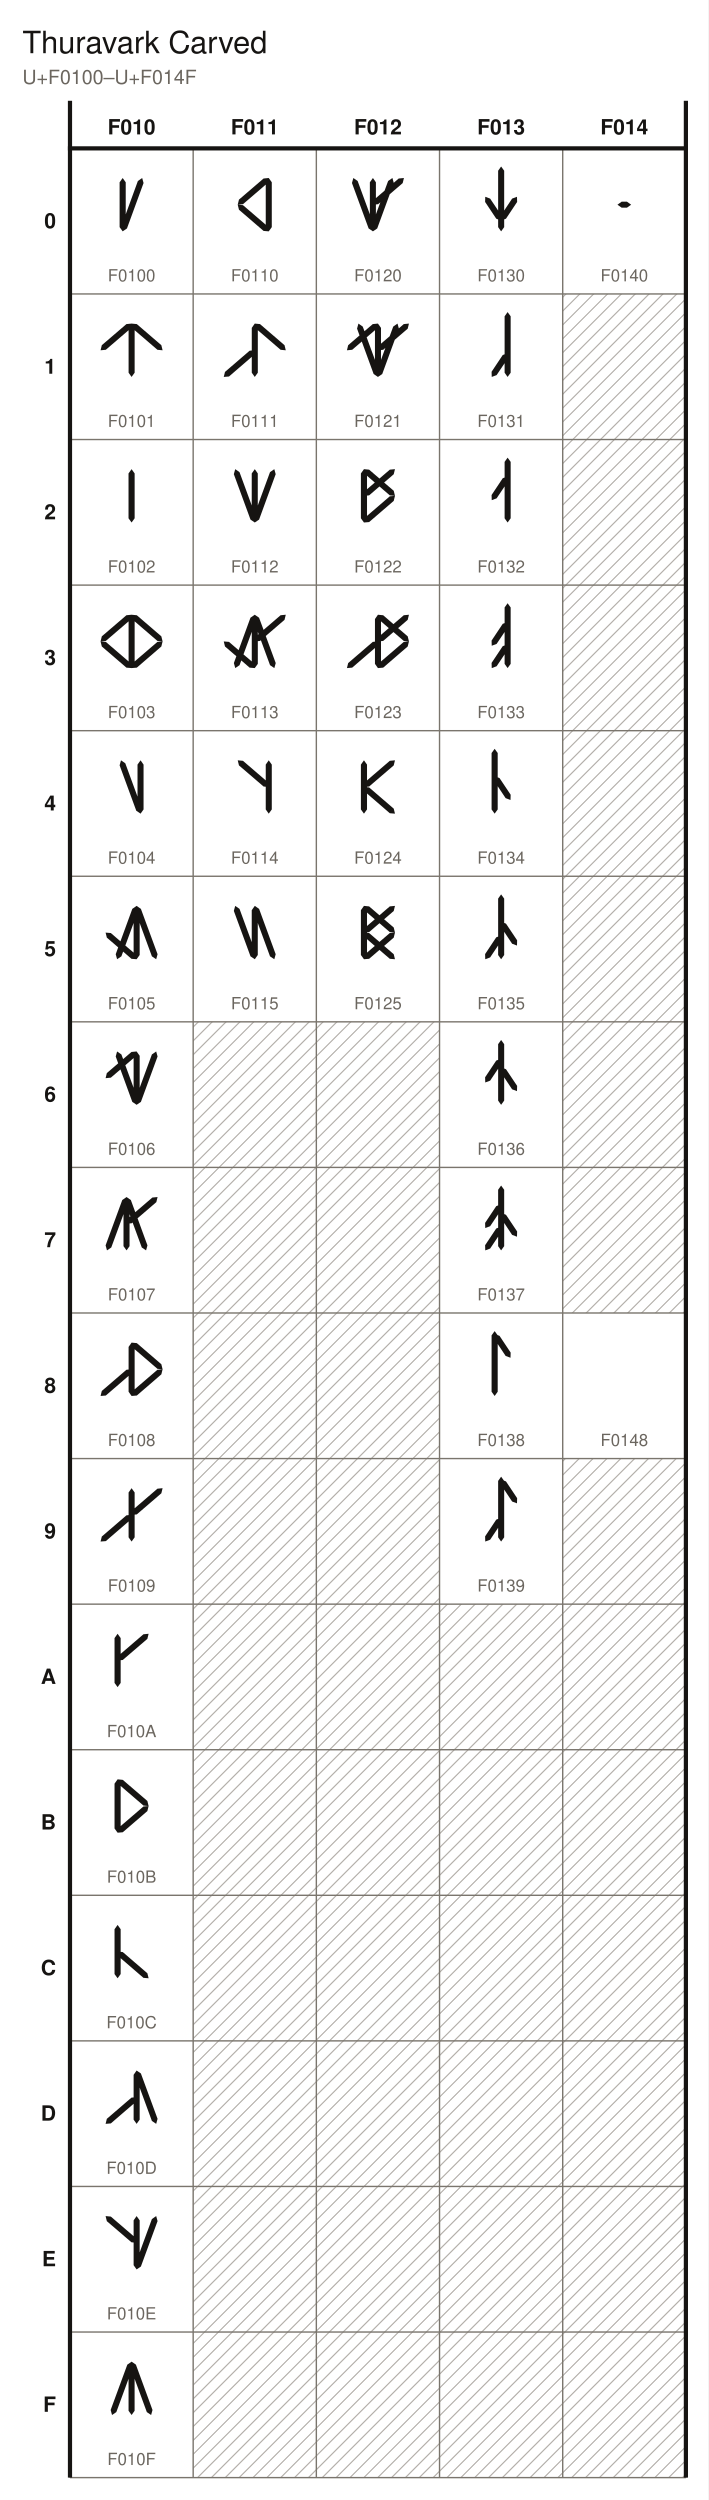
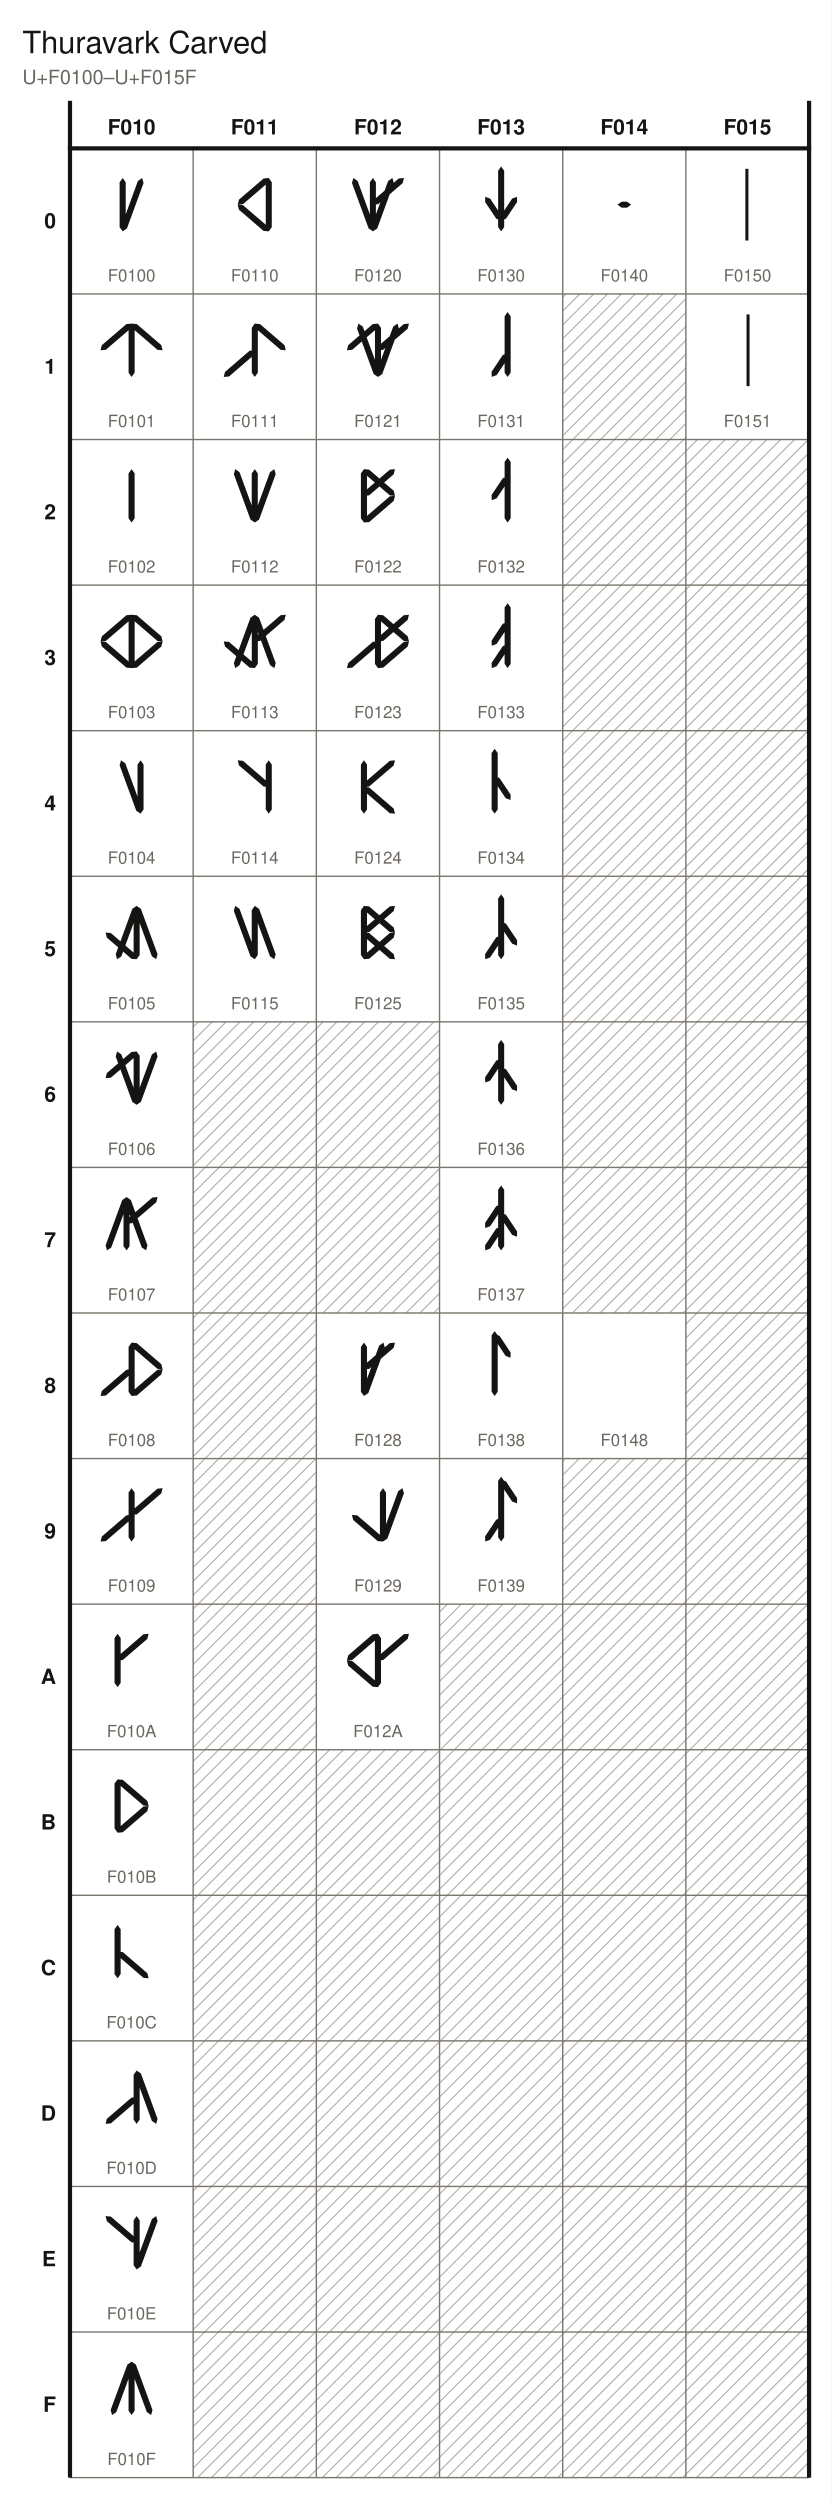
- <svg xmlns="http://www.w3.org/2000/svg" width="506" height="1786" viewBox="0 0 506 1786">
+ <svg xmlns="http://www.w3.org/2000/svg" width="594" height="1786" viewBox="0 0 594 1786">
  <defs>
    <pattern id="hatch" width="7" height="7" patternUnits="userSpaceOnUse" patternTransform="rotate(45)">
      <line x1="0" y1="0" x2="0" y2="7" stroke="#8d877e" stroke-width="1" />
    </pattern>
  </defs>
-   <rect width="506" height="1786" fill="#ffffff" />
+   <rect width="594" height="1786" fill="#ffffff" />
  <text x="16" y="38" font-family="Helvetica, Arial, sans-serif" font-size="22" fill="#161412">Thuravark Carved</text>
-   <text x="16" y="60" font-family="Helvetica, Arial, sans-serif" font-size="14" fill="#6b665f">U+F0100–U+F014F</text>
+   <text x="16" y="60" font-family="Helvetica, Arial, sans-serif" font-size="14" fill="#6b665f">U+F0100–U+F015F</text>
  <text x="94.0" y="96" text-anchor="middle" font-family="Helvetica, Arial, sans-serif" font-size="15" font-weight="bold" fill="#161412">F010</text>
  <text x="182.0" y="96" text-anchor="middle" font-family="Helvetica, Arial, sans-serif" font-size="15" font-weight="bold" fill="#161412">F011</text>
  <text x="270.0" y="96" text-anchor="middle" font-family="Helvetica, Arial, sans-serif" font-size="15" font-weight="bold" fill="#161412">F012</text>
  <text x="358.0" y="96" text-anchor="middle" font-family="Helvetica, Arial, sans-serif" font-size="15" font-weight="bold" fill="#161412">F013</text>
  <text x="446.0" y="96" text-anchor="middle" font-family="Helvetica, Arial, sans-serif" font-size="15" font-weight="bold" fill="#161412">F014</text>
+   <text x="534.0" y="96" text-anchor="middle" font-family="Helvetica, Arial, sans-serif" font-size="15" font-weight="bold" fill="#161412">F015</text>
  <text x="40" y="163.0" text-anchor="end" font-family="Helvetica, Arial, sans-serif" font-size="15" font-weight="bold" fill="#161412">0</text>
  <text x="40" y="267.0" text-anchor="end" font-family="Helvetica, Arial, sans-serif" font-size="15" font-weight="bold" fill="#161412">1</text>
  <text x="40" y="371.0" text-anchor="end" font-family="Helvetica, Arial, sans-serif" font-size="15" font-weight="bold" fill="#161412">2</text>
  <text x="40" y="475.0" text-anchor="end" font-family="Helvetica, Arial, sans-serif" font-size="15" font-weight="bold" fill="#161412">3</text>
  <text x="40" y="579.0" text-anchor="end" font-family="Helvetica, Arial, sans-serif" font-size="15" font-weight="bold" fill="#161412">4</text>
  <text x="40" y="683.0" text-anchor="end" font-family="Helvetica, Arial, sans-serif" font-size="15" font-weight="bold" fill="#161412">5</text>
  <text x="40" y="787.0" text-anchor="end" font-family="Helvetica, Arial, sans-serif" font-size="15" font-weight="bold" fill="#161412">6</text>
  <text x="40" y="891.0" text-anchor="end" font-family="Helvetica, Arial, sans-serif" font-size="15" font-weight="bold" fill="#161412">7</text>
  <text x="40" y="995.0" text-anchor="end" font-family="Helvetica, Arial, sans-serif" font-size="15" font-weight="bold" fill="#161412">8</text>
  <text x="40" y="1099.0" text-anchor="end" font-family="Helvetica, Arial, sans-serif" font-size="15" font-weight="bold" fill="#161412">9</text>
  <text x="40" y="1203.0" text-anchor="end" font-family="Helvetica, Arial, sans-serif" font-size="15" font-weight="bold" fill="#161412">A</text>
  <text x="40" y="1307.0" text-anchor="end" font-family="Helvetica, Arial, sans-serif" font-size="15" font-weight="bold" fill="#161412">B</text>
  <text x="40" y="1411.0" text-anchor="end" font-family="Helvetica, Arial, sans-serif" font-size="15" font-weight="bold" fill="#161412">C</text>
  <text x="40" y="1515.0" text-anchor="end" font-family="Helvetica, Arial, sans-serif" font-size="15" font-weight="bold" fill="#161412">D</text>
  <text x="40" y="1619.0" text-anchor="end" font-family="Helvetica, Arial, sans-serif" font-size="15" font-weight="bold" fill="#161412">E</text>
  <text x="40" y="1723.0" text-anchor="end" font-family="Helvetica, Arial, sans-serif" font-size="15" font-weight="bold" fill="#161412">F</text>
  <g class="drawn" id="cp-F0100" transform="translate(50 106)">
    <g fill="#161412">
      <path transform="translate(33.68 59.28) scale(0.052 -0.052)" d="M135 40 76 0 34 58V674L76 733L118 674V234L285 692L344 733L363 664Z" />
    </g>
    <text x="44.0" y="95" text-anchor="middle" font-family="Helvetica, Arial, sans-serif" font-size="12" fill="#6b665f">F0100</text>
  </g>
  <g class="drawn" id="cp-F0101" transform="translate(50 210)">
    <g fill="#161412">
      <path transform="translate(20.08 59.28) scale(0.052 -0.052)" d="M502 58 460 0 419 58V642L106 373L34 366L51 436L389 726L460 733L532 726L869 436L886 366L815 373L502 642Z" />
    </g>
    <text x="44.0" y="95" text-anchor="middle" font-family="Helvetica, Arial, sans-serif" font-size="12" fill="#6b665f">F0101</text>
  </g>
  <g class="drawn" id="cp-F0102" transform="translate(50 314)">
    <g fill="#161412">
      <path transform="translate(40.05 59.28) scale(0.052 -0.052)" d="M118 58 76 0 34 58V674L76 733L118 674Z" />
    </g>
    <text x="44.0" y="95" text-anchor="middle" font-family="Helvetica, Arial, sans-serif" font-size="12" fill="#6b665f">F0102</text>
  </g>
  <g class="drawn" id="cp-F0103" transform="translate(50 418)">
    <g fill="#161412">
      <path transform="translate(20.08 59.28) scale(0.052 -0.052)" d="M532 6 460 0 389 6 51 297 34 366 51 436 389 726 460 733 532 726 869 436 886 366 869 297ZM502 91 815 360 886 366 815 373 502 642ZM419 642 106 373 34 366 106 360 419 91Z" />
    </g>
    <text x="44.0" y="95" text-anchor="middle" font-family="Helvetica, Arial, sans-serif" font-size="12" fill="#6b665f">F0103</text>
  </g>
  <g class="drawn" id="cp-F0104" transform="translate(50 522)">
    <g fill="#161412">
      <path transform="translate(33.68 59.28) scale(0.052 -0.052)" d="M363 58 322 0 263 40 34 664 53 733 112 692 280 234V674L322 733L363 674Z" />
    </g>
    <text x="44.0" y="95" text-anchor="middle" font-family="Helvetica, Arial, sans-serif" font-size="12" fill="#6b665f">F0104</text>
  </g>
  <g class="drawn" id="cp-F0105" transform="translate(50 626)">
    <g fill="#161412">
      <path transform="translate(23.67 59.28) scale(0.052 -0.052)" d="M502 58 460 0 389 6 275 105 251 40 192 0 173 69 207 163 51 297 34 366 106 360 238 246 401 692 460 733 519 692 748 69 729 0 670 40 502 498ZM419 498 305 188 419 91Z" />
    </g>
    <text x="44.0" y="95" text-anchor="middle" font-family="Helvetica, Arial, sans-serif" font-size="12" fill="#6b665f">F0105</text>
  </g>
  <g class="drawn" id="cp-F0106" transform="translate(50 730)">
    <g fill="#161412">
      <path transform="translate(23.67 59.28) scale(0.052 -0.052)" d="M519 40 460 0 401 40 238 486 106 373 34 366 51 436 207 570 173 664 192 733 251 692 275 628 389 726 460 733 502 674V234L670 692L729 733L748 664ZM419 234V642L305 544Z" />
    </g>
    <text x="44.0" y="95" text-anchor="middle" font-family="Helvetica, Arial, sans-serif" font-size="12" fill="#6b665f">F0106</text>
  </g>
  <g class="drawn" id="cp-F0107" transform="translate(50 834)">
    <g fill="#161412">
      <path transform="translate(23.67 59.28) scale(0.052 -0.052)" d="M363 58 322 0 280 58V498L112 40L53 0L34 69L263 692L322 733L381 692L442 525L676 726L748 733L731 663L473 441L609 69L590 0L531 40L405 383L393 373L363 370ZM363 457 375 467 363 498Z" />
    </g>
    <text x="44.0" y="95" text-anchor="middle" font-family="Helvetica, Arial, sans-serif" font-size="12" fill="#6b665f">F0107</text>
  </g>
  <g class="drawn" id="cp-F0108" transform="translate(50 938)">
    <g fill="#161412">
      <path transform="translate(20.08 59.28) scale(0.052 -0.052)" d="M532 6 460 0 419 58V276L106 6L34 0L51 69L389 360L419 363V674L460 733L532 726L869 436L886 366L869 297ZM502 91 815 360 886 366 815 373 502 642Z" />
    </g>
    <text x="44.0" y="95" text-anchor="middle" font-family="Helvetica, Arial, sans-serif" font-size="12" fill="#6b665f">F0108</text>
  </g>
  <g class="drawn" id="cp-F0109" transform="translate(50 1042)">
    <g fill="#161412">
      <path transform="translate(20.08 59.28) scale(0.052 -0.052)" d="M502 58 460 0 419 58V276L106 6L34 0L51 69L389 360L419 363V674L460 733L502 674V457L815 726L886 733L869 663L532 373L502 370Z" />
    </g>
    <text x="44.0" y="95" text-anchor="middle" font-family="Helvetica, Arial, sans-serif" font-size="12" fill="#6b665f">F0109</text>
  </g>
  <g class="drawn" id="cp-F010A" transform="translate(50 1146)">
    <g fill="#161412">
      <path transform="translate(30.06 59.28) scale(0.052 -0.052)" d="M118 58 76 0 34 58V674L76 733L118 674V457L431 726L502 733L485 663L147 373L118 370Z" />
    </g>
    <text x="44.0" y="95" text-anchor="middle" font-family="Helvetica, Arial, sans-serif" font-size="12" fill="#6b665f">F010A</text>
  </g>
  <g class="drawn" id="cp-F010B" transform="translate(50 1250)">
    <g fill="#161412">
      <path transform="translate(30.06 59.28) scale(0.052 -0.052)" d="M147 6 76 0 34 58V674L76 733L147 726L485 436L502 366L485 297ZM118 91 431 360 502 366 431 373 118 642Z" />
    </g>
    <text x="44.0" y="95" text-anchor="middle" font-family="Helvetica, Arial, sans-serif" font-size="12" fill="#6b665f">F010B</text>
  </g>
  <g class="drawn" id="cp-F010C" transform="translate(50 1354)">
    <g fill="#161412">
      <path transform="translate(30.06 59.28) scale(0.052 -0.052)" d="M118 58 76 0 34 58V674L76 733L118 674V363L147 360L485 69L502 0L431 6L118 276Z" />
    </g>
    <text x="44.0" y="95" text-anchor="middle" font-family="Helvetica, Arial, sans-serif" font-size="12" fill="#6b665f">F010C</text>
  </g>
  <g class="drawn" id="cp-F010D" transform="translate(50 1458)">
    <g fill="#161412">
      <path transform="translate(23.67 59.28) scale(0.052 -0.052)" d="M502 58 460 0 419 58V276L106 6L34 0L51 69L389 360L419 363V674L460 733L519 692L748 69L729 0L670 40L502 498Z" />
    </g>
    <text x="44.0" y="95" text-anchor="middle" font-family="Helvetica, Arial, sans-serif" font-size="12" fill="#6b665f">F010D</text>
  </g>
  <g class="drawn" id="cp-F010E" transform="translate(50 1562)">
    <g fill="#161412">
      <path transform="translate(23.67 59.28) scale(0.052 -0.052)" d="M519 40 460 0 419 58V370L389 373L51 663L34 733L106 726L419 457V674L460 733L502 674V234L670 692L729 733L748 664Z" />
    </g>
    <text x="44.0" y="95" text-anchor="middle" font-family="Helvetica, Arial, sans-serif" font-size="12" fill="#6b665f">F010E</text>
  </g>
  <g class="drawn" id="cp-F010F" transform="translate(50 1666)">
    <g fill="#161412">
      <path transform="translate(27.28 59.28) scale(0.052 -0.052)" d="M363 58 322 0 280 58V498L112 40L53 0L34 69L263 692L322 733L381 692L609 69L590 0L531 40L363 498Z" />
    </g>
    <text x="44.0" y="95" text-anchor="middle" font-family="Helvetica, Arial, sans-serif" font-size="12" fill="#6b665f">F010F</text>
  </g>
  <g class="drawn" id="cp-F0110" transform="translate(138 106)">
    <g fill="#161412">
      <path transform="translate(30.06 59.28) scale(0.052 -0.052)" d="M502 58 460 0 389 6 51 297 34 366 51 436 389 726 460 733 502 674ZM419 642 106 373 34 366 106 360 419 91Z" />
    </g>
    <text x="44.0" y="95" text-anchor="middle" font-family="Helvetica, Arial, sans-serif" font-size="12" fill="#6b665f">F0110</text>
  </g>
  <g class="drawn" id="cp-F0111" transform="translate(138 210)">
    <g fill="#161412">
      <path transform="translate(20.08 59.28) scale(0.052 -0.052)" d="M502 58 460 0 419 58V276L106 6L34 0L51 69L389 360L419 363V674L460 733L532 726L869 436L886 366L815 373L502 642Z" />
    </g>
    <text x="44.0" y="95" text-anchor="middle" font-family="Helvetica, Arial, sans-serif" font-size="12" fill="#6b665f">F0111</text>
  </g>
  <g class="drawn" id="cp-F0112" transform="translate(138 314)">
    <g fill="#161412">
      <path transform="translate(27.28 59.28) scale(0.052 -0.052)" d="M381 40 322 0 263 40 34 664 53 733 112 692 280 234V674L322 733L363 674V234L531 692L590 733L609 664Z" />
    </g>
    <text x="44.0" y="95" text-anchor="middle" font-family="Helvetica, Arial, sans-serif" font-size="12" fill="#6b665f">F0112</text>
  </g>
  <g class="drawn" id="cp-F0113" transform="translate(138 418)">
    <g fill="#161412">
      <path transform="translate(20.08 59.28) scale(0.052 -0.052)" d="M502 58 460 0 389 6 275 105 251 40 192 0 173 69 207 163 51 297 34 366 106 360 238 246 401 692 460 733 519 692 581 525 815 726 886 733 869 663 611 441 748 69 729 0 670 40 544 383 532 373 502 370ZM419 498 305 188 419 91ZM502 457 513 467 502 498Z" />
    </g>
    <text x="44.0" y="95" text-anchor="middle" font-family="Helvetica, Arial, sans-serif" font-size="12" fill="#6b665f">F0113</text>
  </g>
  <g class="drawn" id="cp-F0114" transform="translate(138 522)">
    <g fill="#161412">
      <path transform="translate(30.06 59.28) scale(0.052 -0.052)" d="M502 58 460 0 419 58V370L389 373L51 663L34 733L106 726L419 457V674L460 733L502 674Z" />
    </g>
    <text x="44.0" y="95" text-anchor="middle" font-family="Helvetica, Arial, sans-serif" font-size="12" fill="#6b665f">F0114</text>
  </g>
  <g class="drawn" id="cp-F0115" transform="translate(138 626)">
    <g fill="#161412">
      <path transform="translate(27.28 59.28) scale(0.052 -0.052)" d="M363 58 322 0 263 40 34 664 53 733 112 692 280 234V674L322 733L381 692L609 69L590 0L531 40L363 498Z" />
    </g>
    <text x="44.0" y="95" text-anchor="middle" font-family="Helvetica, Arial, sans-serif" font-size="12" fill="#6b665f">F0115</text>
  </g>
  <rect class="undrawn" x="138" y="730" width="88" height="104" fill="url(#hatch)" />
  <rect class="undrawn" x="138" y="834" width="88" height="104" fill="url(#hatch)" />
  <rect class="undrawn" x="138" y="938" width="88" height="104" fill="url(#hatch)" />
  <rect class="undrawn" x="138" y="1042" width="88" height="104" fill="url(#hatch)" />
  <rect class="undrawn" x="138" y="1146" width="88" height="104" fill="url(#hatch)" />
  <rect class="undrawn" x="138" y="1250" width="88" height="104" fill="url(#hatch)" />
  <rect class="undrawn" x="138" y="1354" width="88" height="104" fill="url(#hatch)" />
  <rect class="undrawn" x="138" y="1458" width="88" height="104" fill="url(#hatch)" />
  <rect class="undrawn" x="138" y="1562" width="88" height="104" fill="url(#hatch)" />
  <rect class="undrawn" x="138" y="1666" width="88" height="104" fill="url(#hatch)" />
  <g class="drawn" id="cp-F0120" transform="translate(226 106)">
    <g fill="#161412">
      <path transform="translate(23.67 59.28) scale(0.052 -0.052)" d="M381 40 322 0 263 40 34 664 53 733 112 692 280 234V674L322 733L363 674V457L482 559L531 692L590 733L608 667L676 726L748 733L731 663L553 510ZM393 373 363 370V234L424 399Z" />
    </g>
    <text x="44.0" y="95" text-anchor="middle" font-family="Helvetica, Arial, sans-serif" font-size="12" fill="#6b665f">F0120</text>
  </g>
  <g class="drawn" id="cp-F0121" transform="translate(226 210)">
    <g fill="#161412">
      <path transform="translate(20.08 59.28) scale(0.052 -0.052)" d="M519 40 460 0 401 40 238 486 106 373 34 366 51 436 207 570 173 664 192 733 251 692 275 628 389 726 460 733 502 674V457L621 559L670 692L729 733L747 667L815 726L886 733L869 663L691 510ZM419 234V642L305 544ZM532 373 502 370V234L562 399Z" />
    </g>
    <text x="44.0" y="95" text-anchor="middle" font-family="Helvetica, Arial, sans-serif" font-size="12" fill="#6b665f">F0121</text>
  </g>
  <g class="drawn" id="cp-F0122" transform="translate(226 314)">
    <g fill="#161412">
      <path transform="translate(30.06 59.28) scale(0.052 -0.052)" d="M147 6 76 0 34 58V674L76 733L147 726L289 604L431 726L502 733L485 663L353 549L485 436L502 366L485 297ZM147 373 118 370V91L431 360L502 366L431 373L289 495ZM225 549 118 642V457Z" />
    </g>
    <text x="44.0" y="95" text-anchor="middle" font-family="Helvetica, Arial, sans-serif" font-size="12" fill="#6b665f">F0122</text>
  </g>
  <g class="drawn" id="cp-F0123" transform="translate(226 418)">
    <g fill="#161412">
      <path transform="translate(20.08 59.28) scale(0.052 -0.052)" d="M532 6 460 0 419 58V276L106 6L34 0L51 69L389 360L419 363V674L460 733L532 726L673 604L815 726L886 733L869 663L737 549L869 436L886 366L869 297ZM532 373 502 370V91L815 360L886 366L815 373L673 495ZM502 457 609 549 502 642Z" />
    </g>
    <text x="44.0" y="95" text-anchor="middle" font-family="Helvetica, Arial, sans-serif" font-size="12" fill="#6b665f">F0123</text>
  </g>
  <g class="drawn" id="cp-F0124" transform="translate(226 522)">
    <g fill="#161412">
      <path transform="translate(30.06 59.28) scale(0.052 -0.052)" d="M118 58 76 0 34 58V674L76 733L118 674V457L431 726L502 733L485 663L147 373L118 370V363L147 360L485 69L502 0L431 6L118 276Z" />
    </g>
    <text x="44.0" y="95" text-anchor="middle" font-family="Helvetica, Arial, sans-serif" font-size="12" fill="#6b665f">F0124</text>
  </g>
  <g class="drawn" id="cp-F0125" transform="translate(226 626)">
    <g fill="#161412">
      <path transform="translate(30.06 59.28) scale(0.052 -0.052)" d="M147 6 76 0 34 58V674L76 733L147 726L289 604L431 726L502 733L485 663L353 549L485 436L502 366L485 297L353 183L485 69L502 0L431 6L289 128ZM147 373 118 370V363L147 360L289 238L431 360L502 366L431 373L289 495ZM118 457 225 549 118 642ZM225 183 118 276V91Z" />
    </g>
    <text x="44.0" y="95" text-anchor="middle" font-family="Helvetica, Arial, sans-serif" font-size="12" fill="#6b665f">F0125</text>
  </g>
  <rect class="undrawn" x="226" y="730" width="88" height="104" fill="url(#hatch)" />
  <rect class="undrawn" x="226" y="834" width="88" height="104" fill="url(#hatch)" />
-   <rect class="undrawn" x="226" y="938" width="88" height="104" fill="url(#hatch)" />
-   <rect class="undrawn" x="226" y="1042" width="88" height="104" fill="url(#hatch)" />
-   <rect class="undrawn" x="226" y="1146" width="88" height="104" fill="url(#hatch)" />
+   <g class="drawn" id="cp-F0128" transform="translate(226 938)">
+     <g fill="#161412">
+       <path transform="translate(30.06 59.28) scale(0.052 -0.052)" d="M76 0 34 58V674L76 733L118 674V458L236 560L285 692L344 733L362 668L430 726L502 733L485 663L308 510L136 40ZM148 372 118 370V237L177 397Z" />
+     </g>
+     <text x="44.0" y="95" text-anchor="middle" font-family="Helvetica, Arial, sans-serif" font-size="12" fill="#6b665f">F0128</text>
+   </g>
+   <g class="drawn" id="cp-F0129" transform="translate(226 1042)">
+     <g fill="#161412">
+       <path transform="translate(23.67 59.28) scale(0.052 -0.052)" d="M460 0 388 6 51 296 34 366 106 360 418 92V674L460 733L502 674V237L669 692L728 733L748 663L520 40Z" />
+     </g>
+     <text x="44.0" y="95" text-anchor="middle" font-family="Helvetica, Arial, sans-serif" font-size="12" fill="#6b665f">F0129</text>
+   </g>
+   <g class="drawn" id="cp-F012A" transform="translate(226 1146)">
+     <g fill="#161412">
+       <path transform="translate(20.08 59.28) scale(0.052 -0.052)" d="M460 0 388 6 51 296 34 366 106 360 418 92V641L106 372L34 366L51 436L388 726L460 733L502 674V458L814 726L886 733L869 663L532 372L502 370V58Z" />
+     </g>
+     <text x="44.0" y="95" text-anchor="middle" font-family="Helvetica, Arial, sans-serif" font-size="12" fill="#6b665f">F012A</text>
+   </g>
  <rect class="undrawn" x="226" y="1250" width="88" height="104" fill="url(#hatch)" />
  <rect class="undrawn" x="226" y="1354" width="88" height="104" fill="url(#hatch)" />
  <rect class="undrawn" x="226" y="1458" width="88" height="104" fill="url(#hatch)" />
  <rect class="undrawn" x="226" y="1562" width="88" height="104" fill="url(#hatch)" />
  <rect class="undrawn" x="226" y="1666" width="88" height="104" fill="url(#hatch)" />
  <g class="drawn" id="cp-F0130" transform="translate(314 106)">
    <g fill="#161412">
      <path transform="translate(30.79 59.28) scale(0.052 -0.052)" d="M296 58 254 0 213 58V164L187 174L34 404L36 475L103 450L213 286V833L254 891L296 833V286L405 450L472 475L474 404L321 174L296 164Z" />
    </g>
    <text x="44.0" y="95" text-anchor="middle" font-family="Helvetica, Arial, sans-serif" font-size="12" fill="#6b665f">F0130</text>
  </g>
  <g class="drawn" id="cp-F0131" transform="translate(314 210)">
    <g fill="#161412">
      <path transform="translate(35.42 59.28) scale(0.052 -0.052)" d="M296 58 254 0 213 58V189L103 25L36 0L34 71L187 301L213 311V833L254 891L296 833Z" />
    </g>
    <text x="44.0" y="95" text-anchor="middle" font-family="Helvetica, Arial, sans-serif" font-size="12" fill="#6b665f">F0131</text>
  </g>
  <g class="drawn" id="cp-F0132" transform="translate(314 314)">
    <g fill="#161412">
      <path transform="translate(35.42 59.28) scale(0.052 -0.052)" d="M296 58 254 0 213 58V496L103 332L36 307L34 378L187 608L213 618V833L254 891L296 833Z" />
    </g>
    <text x="44.0" y="95" text-anchor="middle" font-family="Helvetica, Arial, sans-serif" font-size="12" fill="#6b665f">F0132</text>
  </g>
  <g class="drawn" id="cp-F0133" transform="translate(314 418)">
    <g fill="#161412">
      <path transform="translate(35.42 59.28) scale(0.052 -0.052)" d="M296 58 254 0 213 58V189L103 25L36 0L34 71L187 301L213 311V496L103 332L36 307L34 378L187 608L213 618V833L254 891L296 833Z" />
    </g>
    <text x="44.0" y="95" text-anchor="middle" font-family="Helvetica, Arial, sans-serif" font-size="12" fill="#6b665f">F0133</text>
  </g>
  <g class="drawn" id="cp-F0134" transform="translate(314 522)">
    <g fill="#161412">
      <path transform="translate(35.42 59.28) scale(0.052 -0.052)" d="M118 58 76 0 34 58V833L76 891L118 833V499L143 489L296 260L294 188L227 213L118 377Z" />
    </g>
    <text x="44.0" y="95" text-anchor="middle" font-family="Helvetica, Arial, sans-serif" font-size="12" fill="#6b665f">F0134</text>
  </g>
  <g class="drawn" id="cp-F0135" transform="translate(314 626)">
    <g fill="#161412">
      <path transform="translate(30.79 59.28) scale(0.052 -0.052)" d="M296 58 254 0 213 58V189L103 25L36 0L34 71L187 301L213 311V833L254 891L296 833V499L321 489L474 260L472 188L405 213L296 377Z" />
    </g>
    <text x="44.0" y="95" text-anchor="middle" font-family="Helvetica, Arial, sans-serif" font-size="12" fill="#6b665f">F0135</text>
  </g>
  <g class="drawn" id="cp-F0136" transform="translate(314 730)">
    <g fill="#161412">
      <path transform="translate(30.79 59.28) scale(0.052 -0.052)" d="M296 58 254 0 213 58V496L103 332L36 307L34 378L187 608L213 618V833L254 891L296 833V499L321 489L474 260L472 188L405 213L296 377Z" />
    </g>
    <text x="44.0" y="95" text-anchor="middle" font-family="Helvetica, Arial, sans-serif" font-size="12" fill="#6b665f">F0136</text>
  </g>
  <g class="drawn" id="cp-F0137" transform="translate(314 834)">
    <g fill="#161412">
      <path transform="translate(30.79 59.28) scale(0.052 -0.052)" d="M296 58 254 0 213 58V189L103 25L36 0L34 71L187 301L213 311V496L103 332L36 307L34 378L187 608L213 618V833L254 891L296 833V499L321 489L474 260L472 188L405 213L296 377Z" />
    </g>
    <text x="44.0" y="95" text-anchor="middle" font-family="Helvetica, Arial, sans-serif" font-size="12" fill="#6b665f">F0137</text>
  </g>
  <g class="drawn" id="cp-F0138" transform="translate(314 938)">
    <g fill="#161412">
      <path transform="translate(35.42 59.28) scale(0.052 -0.052)" d="M118 58 76 0 34 58V833L76 891L115 837L143 826L296 596L294 525L227 550L118 714Z" />
    </g>
    <text x="44.0" y="95" text-anchor="middle" font-family="Helvetica, Arial, sans-serif" font-size="12" fill="#6b665f">F0138</text>
  </g>
  <g class="drawn" id="cp-F0139" transform="translate(314 1042)">
    <g fill="#161412">
      <path transform="translate(30.79 59.28) scale(0.052 -0.052)" d="M296 58 254 0 213 58V189L103 25L36 0L34 71L187 301L213 311V833L254 891L293 837L321 826L474 596L472 525L405 550L296 714Z" />
    </g>
    <text x="44.0" y="95" text-anchor="middle" font-family="Helvetica, Arial, sans-serif" font-size="12" fill="#6b665f">F0139</text>
  </g>
  <rect class="undrawn" x="314" y="1146" width="88" height="104" fill="url(#hatch)" />
  <rect class="undrawn" x="314" y="1250" width="88" height="104" fill="url(#hatch)" />
  <rect class="undrawn" x="314" y="1354" width="88" height="104" fill="url(#hatch)" />
  <rect class="undrawn" x="314" y="1458" width="88" height="104" fill="url(#hatch)" />
  <rect class="undrawn" x="314" y="1562" width="88" height="104" fill="url(#hatch)" />
  <rect class="undrawn" x="314" y="1666" width="88" height="104" fill="url(#hatch)" />
  <g class="drawn" id="cp-F0140" transform="translate(402 106)">
    <g fill="#161412">
      <path transform="translate(37.34 59.28) scale(0.052 -0.052)" d="M92 325 34 366 92 408H164L222 366L164 325Z" />
    </g>
    <text x="44.0" y="95" text-anchor="middle" font-family="Helvetica, Arial, sans-serif" font-size="12" fill="#6b665f">F0140</text>
  </g>
  <rect class="undrawn" x="402" y="210" width="88" height="104" fill="url(#hatch)" />
  <rect class="undrawn" x="402" y="314" width="88" height="104" fill="url(#hatch)" />
  <rect class="undrawn" x="402" y="418" width="88" height="104" fill="url(#hatch)" />
  <rect class="undrawn" x="402" y="522" width="88" height="104" fill="url(#hatch)" />
  <rect class="undrawn" x="402" y="626" width="88" height="104" fill="url(#hatch)" />
  <rect class="undrawn" x="402" y="730" width="88" height="104" fill="url(#hatch)" />
  <rect class="undrawn" x="402" y="834" width="88" height="104" fill="url(#hatch)" />
  <g class="drawn" id="cp-F0148" transform="translate(402 938)">
    <g fill="#161412" />
    <text x="44.0" y="95" text-anchor="middle" font-family="Helvetica, Arial, sans-serif" font-size="12" fill="#6b665f">F0148</text>
  </g>
  <rect class="undrawn" x="402" y="1042" width="88" height="104" fill="url(#hatch)" />
  <rect class="undrawn" x="402" y="1146" width="88" height="104" fill="url(#hatch)" />
  <rect class="undrawn" x="402" y="1250" width="88" height="104" fill="url(#hatch)" />
  <rect class="undrawn" x="402" y="1354" width="88" height="104" fill="url(#hatch)" />
  <rect class="undrawn" x="402" y="1458" width="88" height="104" fill="url(#hatch)" />
  <rect class="undrawn" x="402" y="1562" width="88" height="104" fill="url(#hatch)" />
  <rect class="undrawn" x="402" y="1666" width="88" height="104" fill="url(#hatch)" />
+   <g class="drawn" id="cp-F0150" transform="translate(490 106)">
+     <g fill="#161412">
+       <path transform="translate(40.72 59.28) scale(0.052 -0.052)" d="M34 -126V859H76V-126Z" />
+     </g>
+     <text x="44.0" y="95" text-anchor="middle" font-family="Helvetica, Arial, sans-serif" font-size="12" fill="#6b665f">F0150</text>
+   </g>
+   <g class="drawn" id="cp-F0151" transform="translate(490 210)">
+     <g fill="#161412">
+       <path transform="translate(40.72 59.28) scale(0.052 -0.052)" d="M50 -126V859H92V-126Z" />
+     </g>
+     <text x="44.0" y="95" text-anchor="middle" font-family="Helvetica, Arial, sans-serif" font-size="12" fill="#6b665f">F0151</text>
+   </g>
+   <rect class="undrawn" x="490" y="314" width="88" height="104" fill="url(#hatch)" />
+   <rect class="undrawn" x="490" y="418" width="88" height="104" fill="url(#hatch)" />
+   <rect class="undrawn" x="490" y="522" width="88" height="104" fill="url(#hatch)" />
+   <rect class="undrawn" x="490" y="626" width="88" height="104" fill="url(#hatch)" />
+   <rect class="undrawn" x="490" y="730" width="88" height="104" fill="url(#hatch)" />
+   <rect class="undrawn" x="490" y="834" width="88" height="104" fill="url(#hatch)" />
+   <rect class="undrawn" x="490" y="938" width="88" height="104" fill="url(#hatch)" />
+   <rect class="undrawn" x="490" y="1042" width="88" height="104" fill="url(#hatch)" />
+   <rect class="undrawn" x="490" y="1146" width="88" height="104" fill="url(#hatch)" />
+   <rect class="undrawn" x="490" y="1250" width="88" height="104" fill="url(#hatch)" />
+   <rect class="undrawn" x="490" y="1354" width="88" height="104" fill="url(#hatch)" />
+   <rect class="undrawn" x="490" y="1458" width="88" height="104" fill="url(#hatch)" />
+   <rect class="undrawn" x="490" y="1562" width="88" height="104" fill="url(#hatch)" />
+   <rect class="undrawn" x="490" y="1666" width="88" height="104" fill="url(#hatch)" />
  <line x1="50" y1="106" x2="50" y2="1770" stroke="#7a756d" stroke-width="1" />
  <line x1="138" y1="106" x2="138" y2="1770" stroke="#7a756d" stroke-width="1" />
  <line x1="226" y1="106" x2="226" y2="1770" stroke="#7a756d" stroke-width="1" />
  <line x1="314" y1="106" x2="314" y2="1770" stroke="#7a756d" stroke-width="1" />
  <line x1="402" y1="106" x2="402" y2="1770" stroke="#7a756d" stroke-width="1" />
  <line x1="490" y1="106" x2="490" y2="1770" stroke="#7a756d" stroke-width="1" />
-   <line x1="50" y1="106" x2="490" y2="106" stroke="#7a756d" stroke-width="1" />
-   <line x1="50" y1="210" x2="490" y2="210" stroke="#7a756d" stroke-width="1" />
-   <line x1="50" y1="314" x2="490" y2="314" stroke="#7a756d" stroke-width="1" />
-   <line x1="50" y1="418" x2="490" y2="418" stroke="#7a756d" stroke-width="1" />
-   <line x1="50" y1="522" x2="490" y2="522" stroke="#7a756d" stroke-width="1" />
-   <line x1="50" y1="626" x2="490" y2="626" stroke="#7a756d" stroke-width="1" />
-   <line x1="50" y1="730" x2="490" y2="730" stroke="#7a756d" stroke-width="1" />
-   <line x1="50" y1="834" x2="490" y2="834" stroke="#7a756d" stroke-width="1" />
-   <line x1="50" y1="938" x2="490" y2="938" stroke="#7a756d" stroke-width="1" />
-   <line x1="50" y1="1042" x2="490" y2="1042" stroke="#7a756d" stroke-width="1" />
-   <line x1="50" y1="1146" x2="490" y2="1146" stroke="#7a756d" stroke-width="1" />
-   <line x1="50" y1="1250" x2="490" y2="1250" stroke="#7a756d" stroke-width="1" />
-   <line x1="50" y1="1354" x2="490" y2="1354" stroke="#7a756d" stroke-width="1" />
-   <line x1="50" y1="1458" x2="490" y2="1458" stroke="#7a756d" stroke-width="1" />
-   <line x1="50" y1="1562" x2="490" y2="1562" stroke="#7a756d" stroke-width="1" />
-   <line x1="50" y1="1666" x2="490" y2="1666" stroke="#7a756d" stroke-width="1" />
-   <line x1="50" y1="1770" x2="490" y2="1770" stroke="#7a756d" stroke-width="1" />
-   <line x1="48.5" y1="106" x2="491.5" y2="106" stroke="#161412" stroke-width="3" />
+   <line x1="578" y1="106" x2="578" y2="1770" stroke="#7a756d" stroke-width="1" />
+   <line x1="50" y1="106" x2="578" y2="106" stroke="#7a756d" stroke-width="1" />
+   <line x1="50" y1="210" x2="578" y2="210" stroke="#7a756d" stroke-width="1" />
+   <line x1="50" y1="314" x2="578" y2="314" stroke="#7a756d" stroke-width="1" />
+   <line x1="50" y1="418" x2="578" y2="418" stroke="#7a756d" stroke-width="1" />
+   <line x1="50" y1="522" x2="578" y2="522" stroke="#7a756d" stroke-width="1" />
+   <line x1="50" y1="626" x2="578" y2="626" stroke="#7a756d" stroke-width="1" />
+   <line x1="50" y1="730" x2="578" y2="730" stroke="#7a756d" stroke-width="1" />
+   <line x1="50" y1="834" x2="578" y2="834" stroke="#7a756d" stroke-width="1" />
+   <line x1="50" y1="938" x2="578" y2="938" stroke="#7a756d" stroke-width="1" />
+   <line x1="50" y1="1042" x2="578" y2="1042" stroke="#7a756d" stroke-width="1" />
+   <line x1="50" y1="1146" x2="578" y2="1146" stroke="#7a756d" stroke-width="1" />
+   <line x1="50" y1="1250" x2="578" y2="1250" stroke="#7a756d" stroke-width="1" />
+   <line x1="50" y1="1354" x2="578" y2="1354" stroke="#7a756d" stroke-width="1" />
+   <line x1="50" y1="1458" x2="578" y2="1458" stroke="#7a756d" stroke-width="1" />
+   <line x1="50" y1="1562" x2="578" y2="1562" stroke="#7a756d" stroke-width="1" />
+   <line x1="50" y1="1666" x2="578" y2="1666" stroke="#7a756d" stroke-width="1" />
+   <line x1="50" y1="1770" x2="578" y2="1770" stroke="#7a756d" stroke-width="1" />
+   <line x1="48.5" y1="106" x2="579.5" y2="106" stroke="#161412" stroke-width="3" />
  <line x1="50" y1="72" x2="50" y2="1770" stroke="#161412" stroke-width="3" />
-   <line x1="490" y1="72" x2="490" y2="1770" stroke="#161412" stroke-width="3" />
+   <line x1="578" y1="72" x2="578" y2="1770" stroke="#161412" stroke-width="3" />
</svg>
